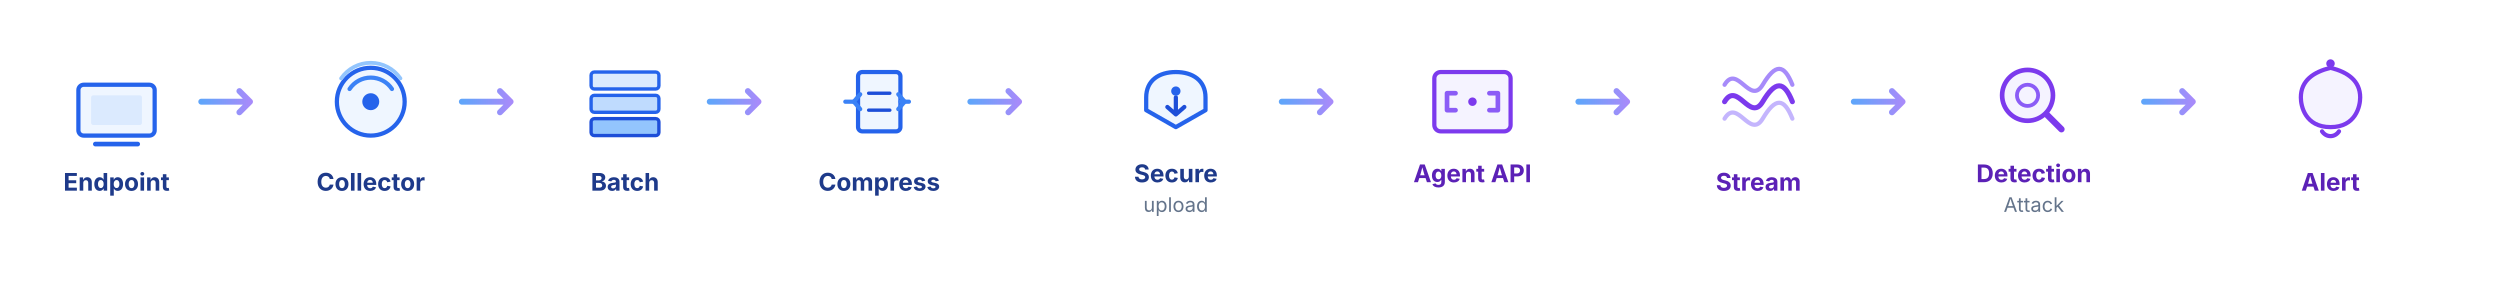
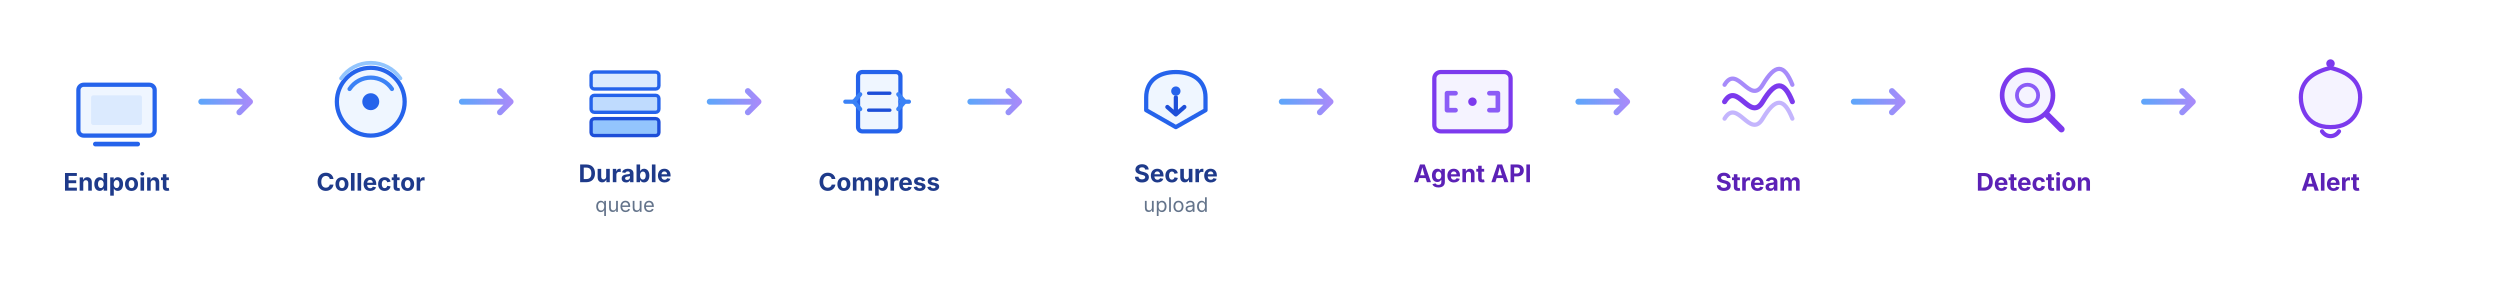
- <svg xmlns="http://www.w3.org/2000/svg" viewBox="0 0 1180 145" role="img" aria-labelledby="title desc">
+ <svg xmlns="http://www.w3.org/2000/svg" viewBox="0 0 1180 145" role="img" aria-labelledby="pipe-title pipe-desc">
  <defs>
-     <linearGradient id="pipe-pipe-arrow" x1="0%" y1="0%" x2="100%" y2="0%">
+     <linearGradient id="pipe-arrow" x1="0%" y1="0%" x2="100%" y2="0%">
      <stop offset="0%" stop-color="#60A5FA" />
      <stop offset="100%" stop-color="#A78BFA" />
    </linearGradient>
    <style>
      .lbl { font-family: ui-sans-serif, system-ui, -apple-system, Segoe UI, sans-serif; font-size: 11.5px; font-weight: 700; }
      .sub { font-family: ui-sans-serif, system-ui, -apple-system, Segoe UI, sans-serif; font-size: 9.5px; fill: #64748B; }
    </style>
  </defs>
  <g transform="translate(55,48)">
    <rect x="-18" y="-8" width="36" height="24" rx="2.5" fill="#EFF6FF" stroke="#2563EB" stroke-width="2" />
    <rect x="-12" y="-3" width="24" height="14" rx="1" fill="#DBEAFE" />
    <path d="M-10 20 H10" stroke="#2563EB" stroke-width="2.2" stroke-linecap="round" />
    <text class="lbl" y="42" text-anchor="middle" fill="#1E3A8A">Endpoint</text>
  </g>
-   <path d="M95 48 H118 L113 43 M118 48 L113 53" fill="none" stroke="url(#pipe-pipe-arrow)" stroke-width="2.8" stroke-linecap="round" stroke-linejoin="round" />
+   <path d="M95 48 H118 L113 43 M118 48 L113 53" fill="none" stroke="url(#pipe-arrow)" stroke-width="2.8" stroke-linecap="round" stroke-linejoin="round" />
  <g transform="translate(175,48)">
    <circle r="16" fill="#EFF6FF" stroke="#2563EB" stroke-width="2" />
    <circle r="4" fill="#2563EB" />
    <path d="M-10 -6 A12 12 0 0 1 10 -6" fill="none" stroke="#3B82F6" stroke-width="2" stroke-linecap="round" />
    <path d="M-14 -11 A17 17 0 0 1 14 -11" fill="none" stroke="#93C5FD" stroke-width="1.8" stroke-linecap="round" />
    <text class="lbl" y="42" text-anchor="middle" fill="#1E3A8A">Collector</text>
  </g>
-   <path d="M218 48 H241 L236 43 M241 48 L236 53" fill="none" stroke="url(#pipe-pipe-arrow)" stroke-width="2.8" stroke-linecap="round" stroke-linejoin="round" />
+   <path d="M218 48 H241 L236 43 M241 48 L236 53" fill="none" stroke="url(#pipe-arrow)" stroke-width="2.8" stroke-linecap="round" stroke-linejoin="round" />
  <g transform="translate(295,48)">
    <rect x="-16" y="-14" width="32" height="8" rx="1.5" fill="#DBEAFE" stroke="#2563EB" stroke-width="1.6" />
    <rect x="-16" y="-3" width="32" height="8" rx="1.5" fill="#BFDBFE" stroke="#2563EB" stroke-width="1.6" />
    <rect x="-16" y="8" width="32" height="8" rx="1.5" fill="#93C5FD" stroke="#1D4ED8" stroke-width="1.6" />
-     <text class="lbl" y="42" text-anchor="middle" fill="#1E3A8A">Batch</text>
+     <text class="lbl" y="38" text-anchor="middle" fill="#1E3A8A">Durable</text>
+     <text class="sub" y="52" text-anchor="middle">queue</text>
  </g>
-   <path d="M335 48 H358 L353 43 M358 48 L353 53" fill="none" stroke="url(#pipe-pipe-arrow)" stroke-width="2.8" stroke-linecap="round" stroke-linejoin="round" />
+   <path d="M335 48 H358 L353 43 M358 48 L353 53" fill="none" stroke="url(#pipe-arrow)" stroke-width="2.8" stroke-linecap="round" stroke-linejoin="round" />
  <g transform="translate(415,48)">
    <rect x="-10" y="-14" width="20" height="28" rx="2" fill="#EFF6FF" stroke="#2563EB" stroke-width="2" />
    <path d="M-16 0 H-12 M10 0 H14" stroke="#3B82F6" stroke-width="2" stroke-linecap="round" />
    <path d="M-12 0 l3 -3.5 M-12 0 l3 3.5 M12 0 l-3 -3.5 M12 0 l-3 3.5" fill="none" stroke="#3B82F6" stroke-width="2" stroke-linecap="round" stroke-linejoin="round" />
    <path d="M-5 -4 H5 M-5 4 H5" stroke="#1D4ED8" stroke-width="1.6" stroke-linecap="round" />
    <text class="lbl" y="42" text-anchor="middle" fill="#1E3A8A">Compress</text>
  </g>
-   <path d="M458 48 H481 L476 43 M481 48 L476 53" fill="none" stroke="url(#pipe-pipe-arrow)" stroke-width="2.8" stroke-linecap="round" stroke-linejoin="round" />
+   <path d="M458 48 H481 L476 43 M481 48 L476 53" fill="none" stroke="url(#pipe-arrow)" stroke-width="2.8" stroke-linecap="round" stroke-linejoin="round" />
  <g transform="translate(555,48)">
    <path d="M0 12 L-14 4 V-2              C-14 -10 -8 -14 0 -14              C8 -14 14 -10 14 -2 V4 Z" fill="#EFF6FF" stroke="#2563EB" stroke-width="2" stroke-linejoin="round" />
    <path d="M0 -2 v8 M0 6 l4 -3.5 M0 6 l-4 -3.5" fill="none" stroke="#1D4ED8" stroke-width="2" stroke-linecap="round" stroke-linejoin="round" />
    <circle cx="0" cy="-5" r="2.2" fill="#2563EB" />
    <text class="lbl" y="38" text-anchor="middle" fill="#1E3A8A">Secure</text>
    <text class="sub" y="52" text-anchor="middle">upload</text>
  </g>
-   <path d="M605 48 H628 L623 43 M628 48 L623 53" fill="none" stroke="url(#pipe-pipe-arrow)" stroke-width="2.8" stroke-linecap="round" stroke-linejoin="round" />
+   <path d="M605 48 H628 L623 43 M628 48 L623 53" fill="none" stroke="url(#pipe-arrow)" stroke-width="2.8" stroke-linecap="round" stroke-linejoin="round" />
  <g transform="translate(695,48)">
    <rect x="-18" y="-14" width="36" height="28" rx="3" fill="#F5F3FF" stroke="#7C3AED" stroke-width="2" />
    <path d="M-8 -4 h-4 v8 h4 M8 -4 h4 v8 h-4" fill="none" stroke="#8B5CF6" stroke-width="2.2" stroke-linecap="round" stroke-linejoin="round" />
    <circle cx="0" cy="0" r="2" fill="#7C3AED" />
    <text class="lbl" y="38" text-anchor="middle" fill="#5B21B6">Agent API</text>
  </g>
-   <path d="M745 48 H768 L763 43 M768 48 L763 53" fill="none" stroke="url(#pipe-pipe-arrow)" stroke-width="2.8" stroke-linecap="round" stroke-linejoin="round" />
+   <path d="M745 48 H768 L763 43 M768 48 L763 53" fill="none" stroke="url(#pipe-arrow)" stroke-width="2.8" stroke-linecap="round" stroke-linejoin="round" />
  <g transform="translate(830,48)">
    <path d="M-16 0 C-10 -10 -4 10 2 0 S12 -10 16 0" fill="none" stroke="#7C3AED" stroke-width="2.4" stroke-linecap="round" />
    <path d="M-16 8 C-10 -2 -4 18 2 8 S12 -2 16 8" fill="none" stroke="#C4B5FD" stroke-width="2" stroke-linecap="round" />
    <path d="M-16 -8 C-10 -18 -4 2 2 -8 S12 -18 16 -8" fill="none" stroke="#A78BFA" stroke-width="2" stroke-linecap="round" />
    <text class="lbl" y="42" text-anchor="middle" fill="#5B21B6">Stream</text>
  </g>
-   <path d="M875 48 H898 L893 43 M898 48 L893 53" fill="none" stroke="url(#pipe-pipe-arrow)" stroke-width="2.8" stroke-linecap="round" stroke-linejoin="round" />
+   <path d="M875 48 H898 L893 43 M898 48 L893 53" fill="none" stroke="url(#pipe-arrow)" stroke-width="2.8" stroke-linecap="round" stroke-linejoin="round" />
  <g transform="translate(960,48)">
    <circle cx="-3" cy="-3" r="12" fill="#F5F3FF" stroke="#7C3AED" stroke-width="2.2" />
    <circle cx="-3" cy="-3" r="5" fill="none" stroke="#8B5CF6" stroke-width="1.8" />
    <path d="M6 6 L13 13" stroke="#7C3AED" stroke-width="3" stroke-linecap="round" />
-     <text class="lbl" y="38" text-anchor="middle" fill="#5B21B6">Detection</text>
-     <text class="sub" y="52" text-anchor="middle">Attack</text>
+     <text class="lbl" y="42" text-anchor="middle" fill="#5B21B6">Detection</text>
  </g>
-   <path d="M1012 48 H1035 L1030 43 M1035 48 L1030 53" fill="none" stroke="url(#pipe-pipe-arrow)" stroke-width="2.8" stroke-linecap="round" stroke-linejoin="round" />
+   <path d="M1012 48 H1035 L1030 43 M1035 48 L1030 53" fill="none" stroke="url(#pipe-arrow)" stroke-width="2.8" stroke-linecap="round" stroke-linejoin="round" />
  <g transform="translate(1100,48)">
    <path d="M0 12              C-12 12 -14 2 -14 -2              C-14 -10 -8 -14 0 -16              C8 -14 14 -10 14 -2              C14 2 12 12 0 12 Z" fill="#F5F3FF" stroke="#7C3AED" stroke-width="2" stroke-linejoin="round" />
    <path d="M-4 14 C-2 17 2 17 4 14" fill="none" stroke="#7C3AED" stroke-width="2" stroke-linecap="round" />
    <circle cx="0" cy="-18" r="2" fill="#7C3AED" />
    <text class="lbl" y="42" text-anchor="middle" fill="#5B21B6">Alert</text>
  </g>
</svg>
